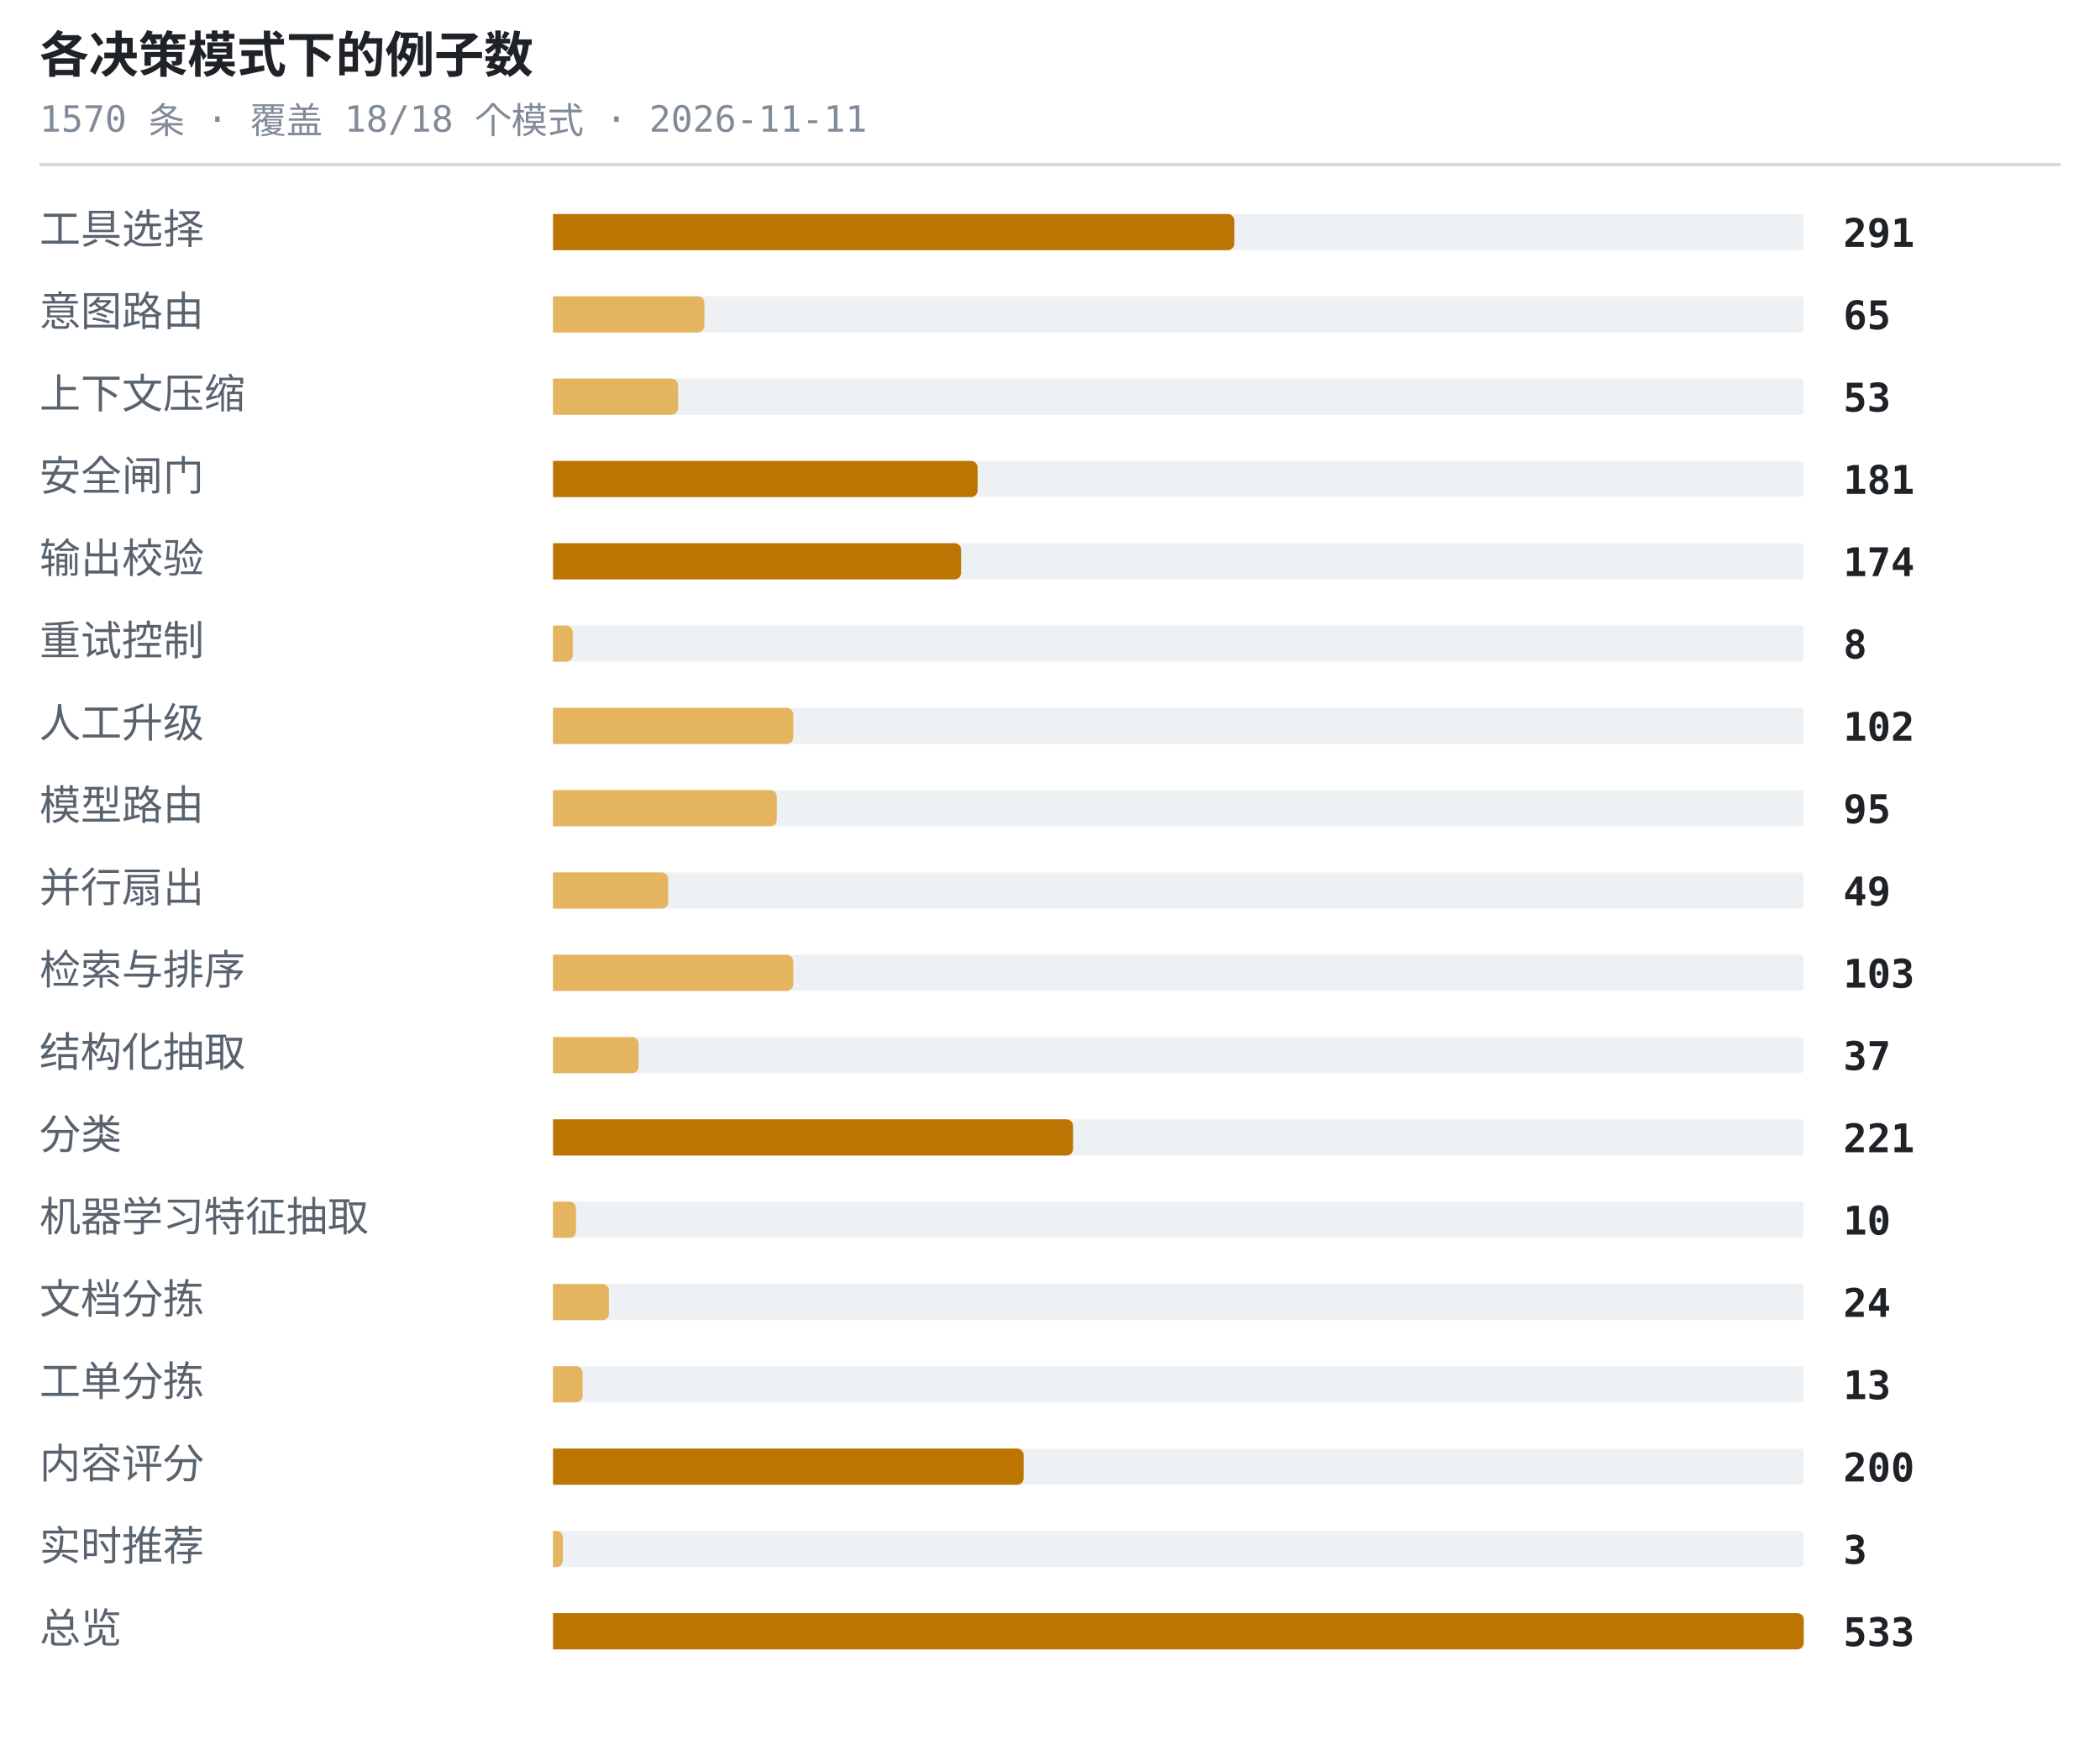
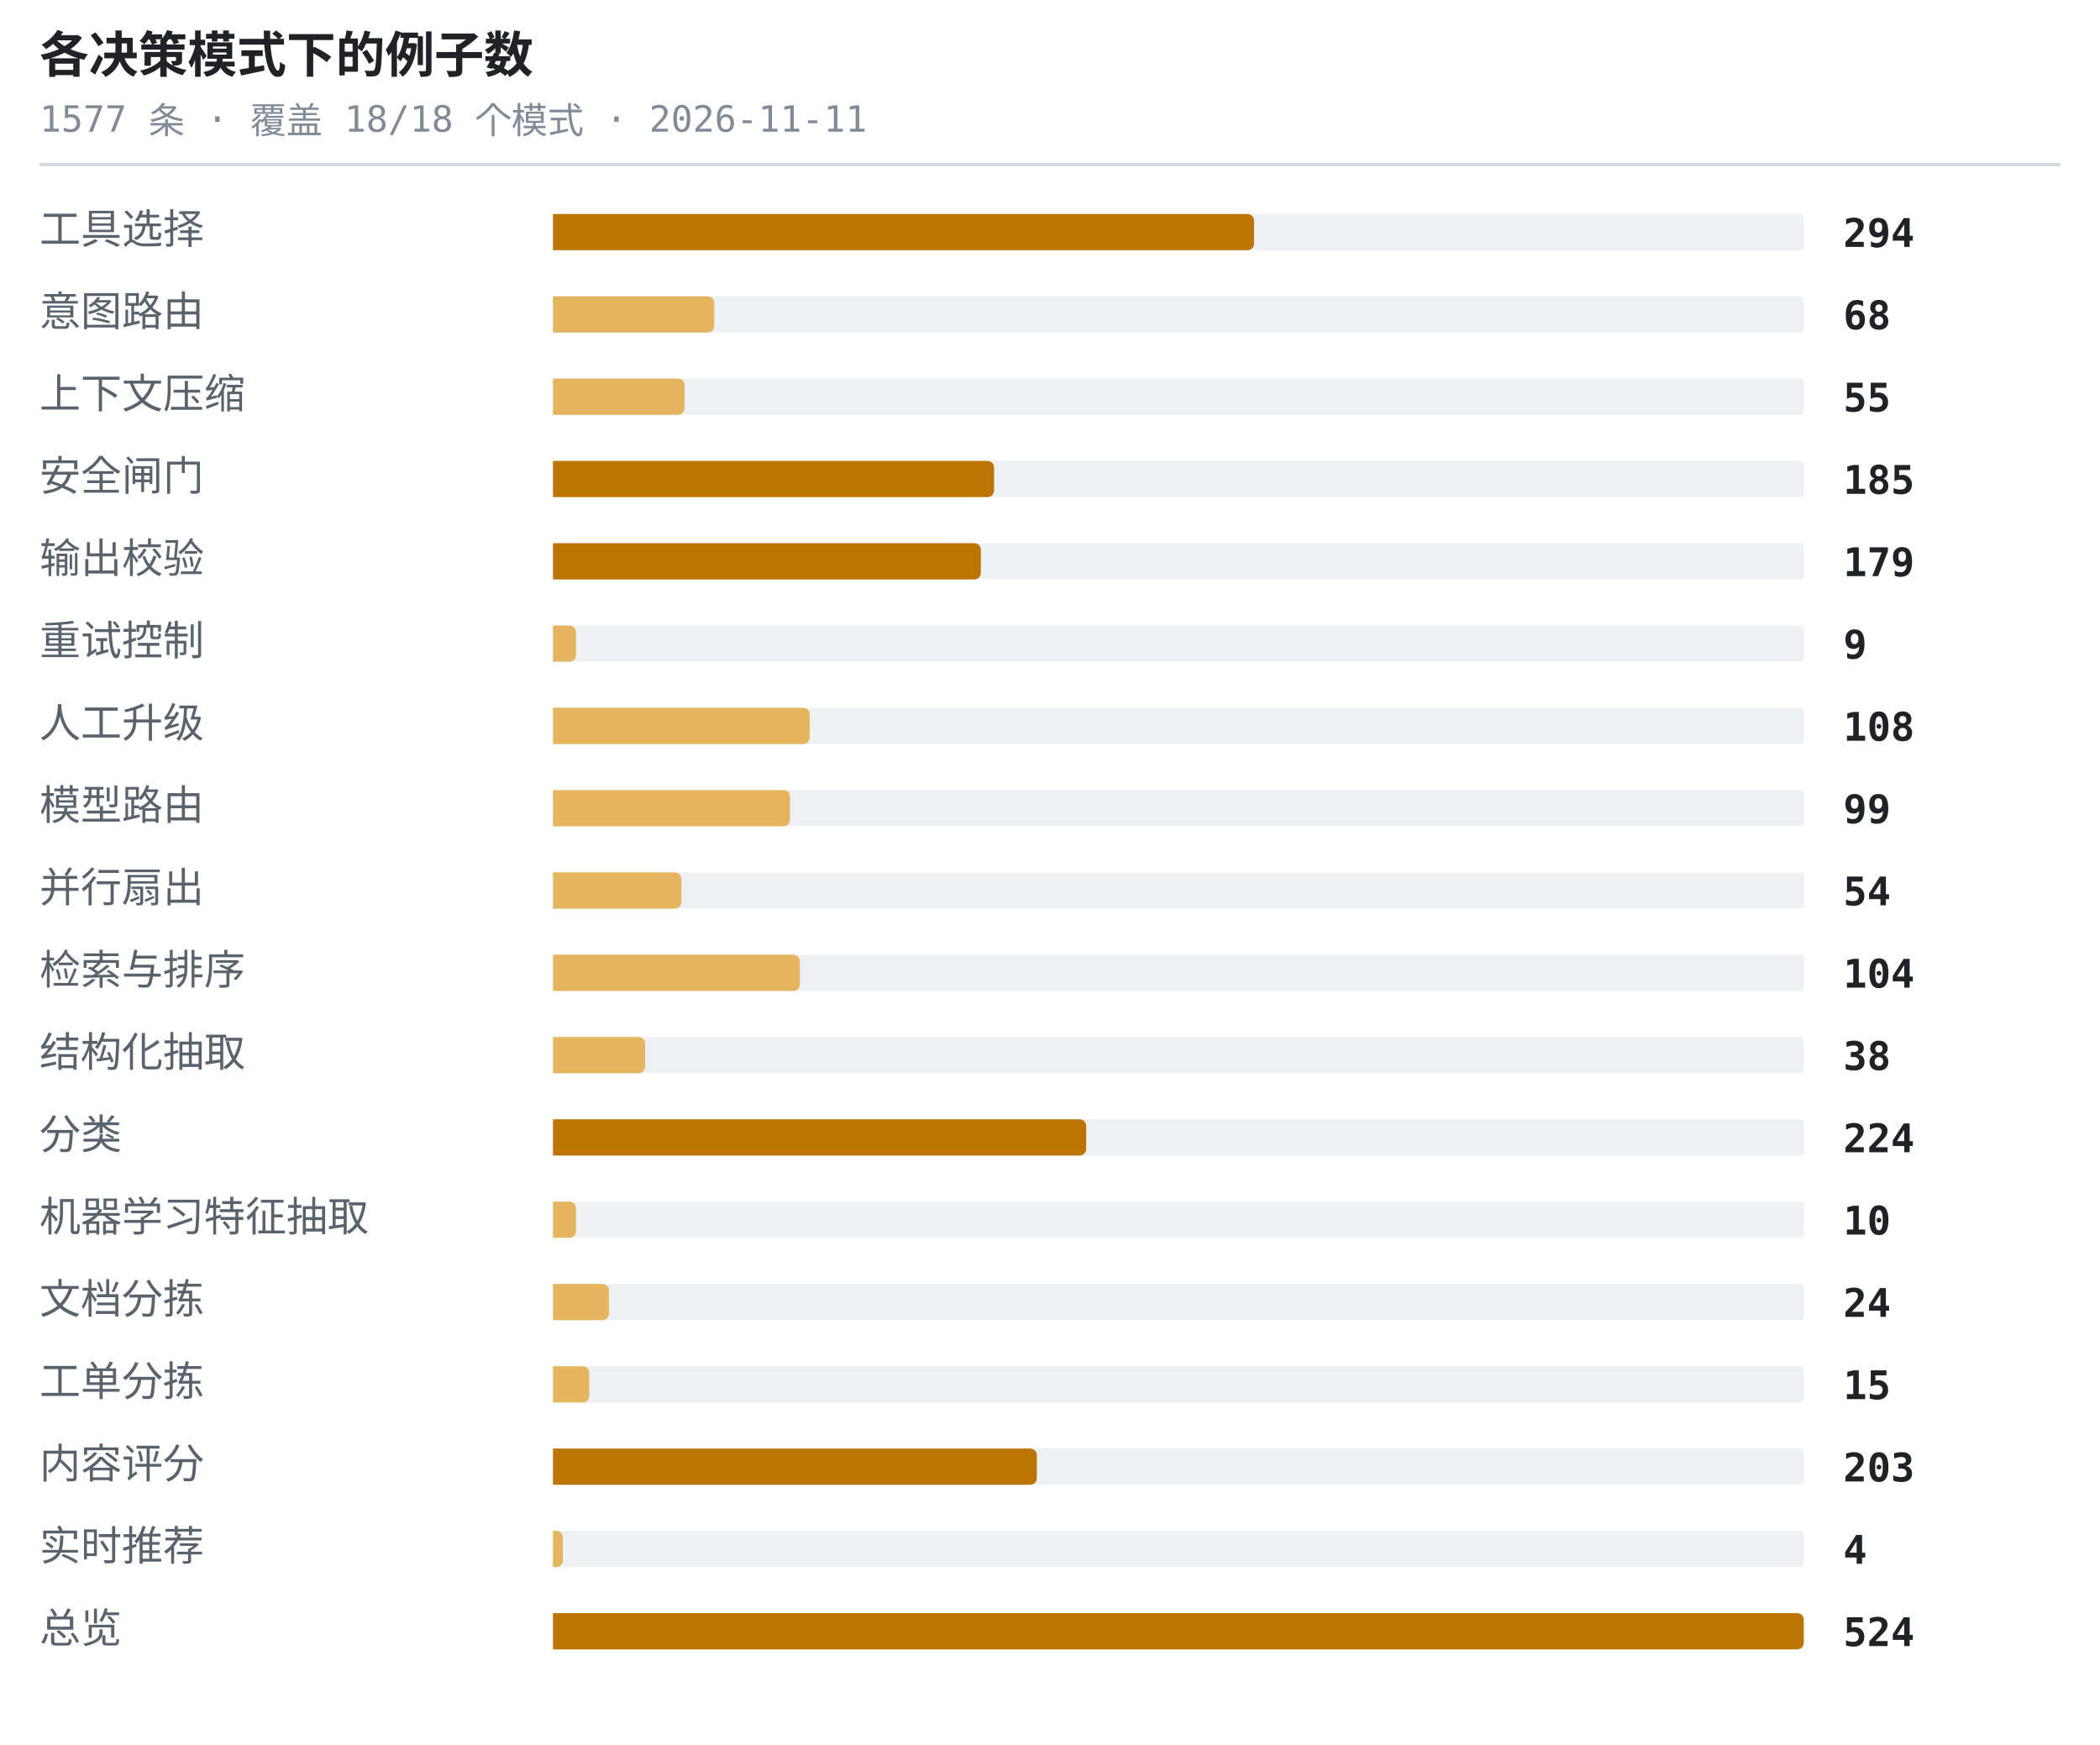
<svg xmlns="http://www.w3.org/2000/svg" width="638" height="530" viewBox="0 0 638 530" role="img" aria-label="各决策模式下的例子数">
  <style>.t{font:600 15px ui-monospace,SFMono-Regular,'SF Mono',Menlo,Consolas,monospace;fill:#1f2328}.s{font:11px ui-monospace,SFMono-Regular,'SF Mono',Menlo,Consolas,monospace;fill:#818b98}.l{font:12.5px -apple-system,BlinkMacSystemFont,'Segoe UI',Helvetica,Arial,sans-serif;fill:#59636e}.n{font:600 12px ui-monospace,SFMono-Regular,'SF Mono',Menlo,Consolas,monospace;fill:#1f2328}.g{font:italic 11px -apple-system,BlinkMacSystemFont,'Segoe UI',Helvetica,Arial,sans-serif;fill:#818b98}</style>
  <text x="12" y="22" class="t">各决策模式下的例子数</text>
-   <text x="12" y="40" class="s">1570 条 · 覆盖 18/18 个模式 · 2026-11-11</text>
+   <text x="12" y="40" class="s">1577 条 · 覆盖 18/18 个模式 · 2026-11-11</text>
  <line x1="12" y1="50" x2="626" y2="50" stroke="#d1d9e0" stroke-width="1" />
  <text x="12" y="74" class="l">工具选择</text>
  <rect x="168" y="65" width="380" height="11" rx="1" fill="#eef1f4" />
-   <path d="M168 65h205a2 2 0 0 1 2 2v7a2 2 0 0 1-2 2h-205z" fill="#bc7503" />
-   <text x="560" y="75" class="n">291</text>
+   <path d="M168 65h211a2 2 0 0 1 2 2v7a2 2 0 0 1-2 2h-211z" fill="#bc7503" />
+   <text x="560" y="75" class="n">294</text>
  <text x="12" y="99" class="l">意图路由</text>
  <rect x="168" y="90" width="380" height="11" rx="1" fill="#eef1f4" />
-   <path d="M168 90h44a2 2 0 0 1 2 2v7a2 2 0 0 1-2 2h-44z" fill="#e5b45f" />
-   <text x="560" y="100" class="n">65</text>
+   <path d="M168 90h47a2 2 0 0 1 2 2v7a2 2 0 0 1-2 2h-47z" fill="#e5b45f" />
+   <text x="560" y="100" class="n">68</text>
  <text x="12" y="124" class="l">上下文压缩</text>
  <rect x="168" y="115" width="380" height="11" rx="1" fill="#eef1f4" />
-   <path d="M168 115h36a2 2 0 0 1 2 2v7a2 2 0 0 1-2 2h-36z" fill="#e5b45f" />
-   <text x="560" y="125" class="n">53</text>
+   <path d="M168 115h38a2 2 0 0 1 2 2v7a2 2 0 0 1-2 2h-38z" fill="#e5b45f" />
+   <text x="560" y="125" class="n">55</text>
  <text x="12" y="149" class="l">安全闸门</text>
  <rect x="168" y="140" width="380" height="11" rx="1" fill="#eef1f4" />
-   <path d="M168 140h127a2 2 0 0 1 2 2v7a2 2 0 0 1-2 2h-127z" fill="#bc7503" />
-   <text x="560" y="150" class="n">181</text>
+   <path d="M168 140h132a2 2 0 0 1 2 2v7a2 2 0 0 1-2 2h-132z" fill="#bc7503" />
+   <text x="560" y="150" class="n">185</text>
  <text x="12" y="174" class="l">输出校验</text>
  <rect x="168" y="165" width="380" height="11" rx="1" fill="#eef1f4" />
-   <path d="M168 165h122a2 2 0 0 1 2 2v7a2 2 0 0 1-2 2h-122z" fill="#bc7503" />
-   <text x="560" y="175" class="n">174</text>
+   <path d="M168 165h128a2 2 0 0 1 2 2v7a2 2 0 0 1-2 2h-128z" fill="#bc7503" />
+   <text x="560" y="175" class="n">179</text>
  <text x="12" y="199" class="l">重试控制</text>
  <rect x="168" y="190" width="380" height="11" rx="1" fill="#eef1f4" />
-   <path d="M168 190h4a2 2 0 0 1 2 2v7a2 2 0 0 1-2 2h-4z" fill="#e5b45f" />
-   <text x="560" y="200" class="n">8</text>
+   <path d="M168 190h5a2 2 0 0 1 2 2v7a2 2 0 0 1-2 2h-5z" fill="#e5b45f" />
+   <text x="560" y="200" class="n">9</text>
  <text x="12" y="224" class="l">人工升级</text>
  <rect x="168" y="215" width="380" height="11" rx="1" fill="#eef1f4" />
-   <path d="M168 215h71a2 2 0 0 1 2 2v7a2 2 0 0 1-2 2h-71z" fill="#e5b45f" />
-   <text x="560" y="225" class="n">102</text>
+   <path d="M168 215h76a2 2 0 0 1 2 2v7a2 2 0 0 1-2 2h-76z" fill="#e5b45f" />
+   <text x="560" y="225" class="n">108</text>
  <text x="12" y="249" class="l">模型路由</text>
  <rect x="168" y="240" width="380" height="11" rx="1" fill="#eef1f4" />
-   <path d="M168 240h66a2 2 0 0 1 2 2v7a2 2 0 0 1-2 2h-66z" fill="#e5b45f" />
-   <text x="560" y="250" class="n">95</text>
+   <path d="M168 240h70a2 2 0 0 1 2 2v7a2 2 0 0 1-2 2h-70z" fill="#e5b45f" />
+   <text x="560" y="250" class="n">99</text>
  <text x="12" y="274" class="l">并行扇出</text>
  <rect x="168" y="265" width="380" height="11" rx="1" fill="#eef1f4" />
-   <path d="M168 265h33a2 2 0 0 1 2 2v7a2 2 0 0 1-2 2h-33z" fill="#e5b45f" />
-   <text x="560" y="275" class="n">49</text>
+   <path d="M168 265h37a2 2 0 0 1 2 2v7a2 2 0 0 1-2 2h-37z" fill="#e5b45f" />
+   <text x="560" y="275" class="n">54</text>
  <text x="12" y="299" class="l">检索与排序</text>
  <rect x="168" y="290" width="380" height="11" rx="1" fill="#eef1f4" />
-   <path d="M168 290h71a2 2 0 0 1 2 2v7a2 2 0 0 1-2 2h-71z" fill="#e5b45f" />
-   <text x="560" y="300" class="n">103</text>
+   <path d="M168 290h73a2 2 0 0 1 2 2v7a2 2 0 0 1-2 2h-73z" fill="#e5b45f" />
+   <text x="560" y="300" class="n">104</text>
  <text x="12" y="324" class="l">结构化抽取</text>
  <rect x="168" y="315" width="380" height="11" rx="1" fill="#eef1f4" />
-   <path d="M168 315h24a2 2 0 0 1 2 2v7a2 2 0 0 1-2 2h-24z" fill="#e5b45f" />
-   <text x="560" y="325" class="n">37</text>
+   <path d="M168 315h26a2 2 0 0 1 2 2v7a2 2 0 0 1-2 2h-26z" fill="#e5b45f" />
+   <text x="560" y="325" class="n">38</text>
  <text x="12" y="349" class="l">分类</text>
  <rect x="168" y="340" width="380" height="11" rx="1" fill="#eef1f4" />
-   <path d="M168 340h156a2 2 0 0 1 2 2v7a2 2 0 0 1-2 2h-156z" fill="#bc7503" />
-   <text x="560" y="350" class="n">221</text>
+   <path d="M168 340h160a2 2 0 0 1 2 2v7a2 2 0 0 1-2 2h-160z" fill="#bc7503" />
+   <text x="560" y="350" class="n">224</text>
  <text x="12" y="374" class="l">机器学习特征抽取</text>
  <rect x="168" y="365" width="380" height="11" rx="1" fill="#eef1f4" />
  <path d="M168 365h5a2 2 0 0 1 2 2v7a2 2 0 0 1-2 2h-5z" fill="#e5b45f" />
  <text x="560" y="375" class="n">10</text>
  <text x="12" y="399" class="l">文档分拣</text>
  <rect x="168" y="390" width="380" height="11" rx="1" fill="#eef1f4" />
  <path d="M168 390h15a2 2 0 0 1 2 2v7a2 2 0 0 1-2 2h-15z" fill="#e5b45f" />
  <text x="560" y="400" class="n">24</text>
  <text x="12" y="424" class="l">工单分拣</text>
  <rect x="168" y="415" width="380" height="11" rx="1" fill="#eef1f4" />
-   <path d="M168 415h7a2 2 0 0 1 2 2v7a2 2 0 0 1-2 2h-7z" fill="#e5b45f" />
-   <text x="560" y="425" class="n">13</text>
+   <path d="M168 415h9a2 2 0 0 1 2 2v7a2 2 0 0 1-2 2h-9z" fill="#e5b45f" />
+   <text x="560" y="425" class="n">15</text>
  <text x="12" y="449" class="l">内容评分</text>
  <rect x="168" y="440" width="380" height="11" rx="1" fill="#eef1f4" />
-   <path d="M168 440h141a2 2 0 0 1 2 2v7a2 2 0 0 1-2 2h-141z" fill="#bc7503" />
-   <text x="560" y="450" class="n">200</text>
+   <path d="M168 440h145a2 2 0 0 1 2 2v7a2 2 0 0 1-2 2h-145z" fill="#bc7503" />
+   <text x="560" y="450" class="n">203</text>
  <text x="12" y="474" class="l">实时推荐</text>
  <rect x="168" y="465" width="380" height="11" rx="1" fill="#eef1f4" />
  <path d="M168 465h1a2 2 0 0 1 2 2v7a2 2 0 0 1-2 2h-1z" fill="#e5b45f" />
-   <text x="560" y="475" class="n">3</text>
+   <text x="560" y="475" class="n">4</text>
  <text x="12" y="499" class="l">总览</text>
  <rect x="168" y="490" width="380" height="11" rx="1" fill="#eef1f4" />
  <path d="M168 490h378a2 2 0 0 1 2 2v7a2 2 0 0 1-2 2h-378z" fill="#bc7503" />
-   <text x="560" y="500" class="n">533</text>
+   <text x="560" y="500" class="n">524</text>
</svg>
